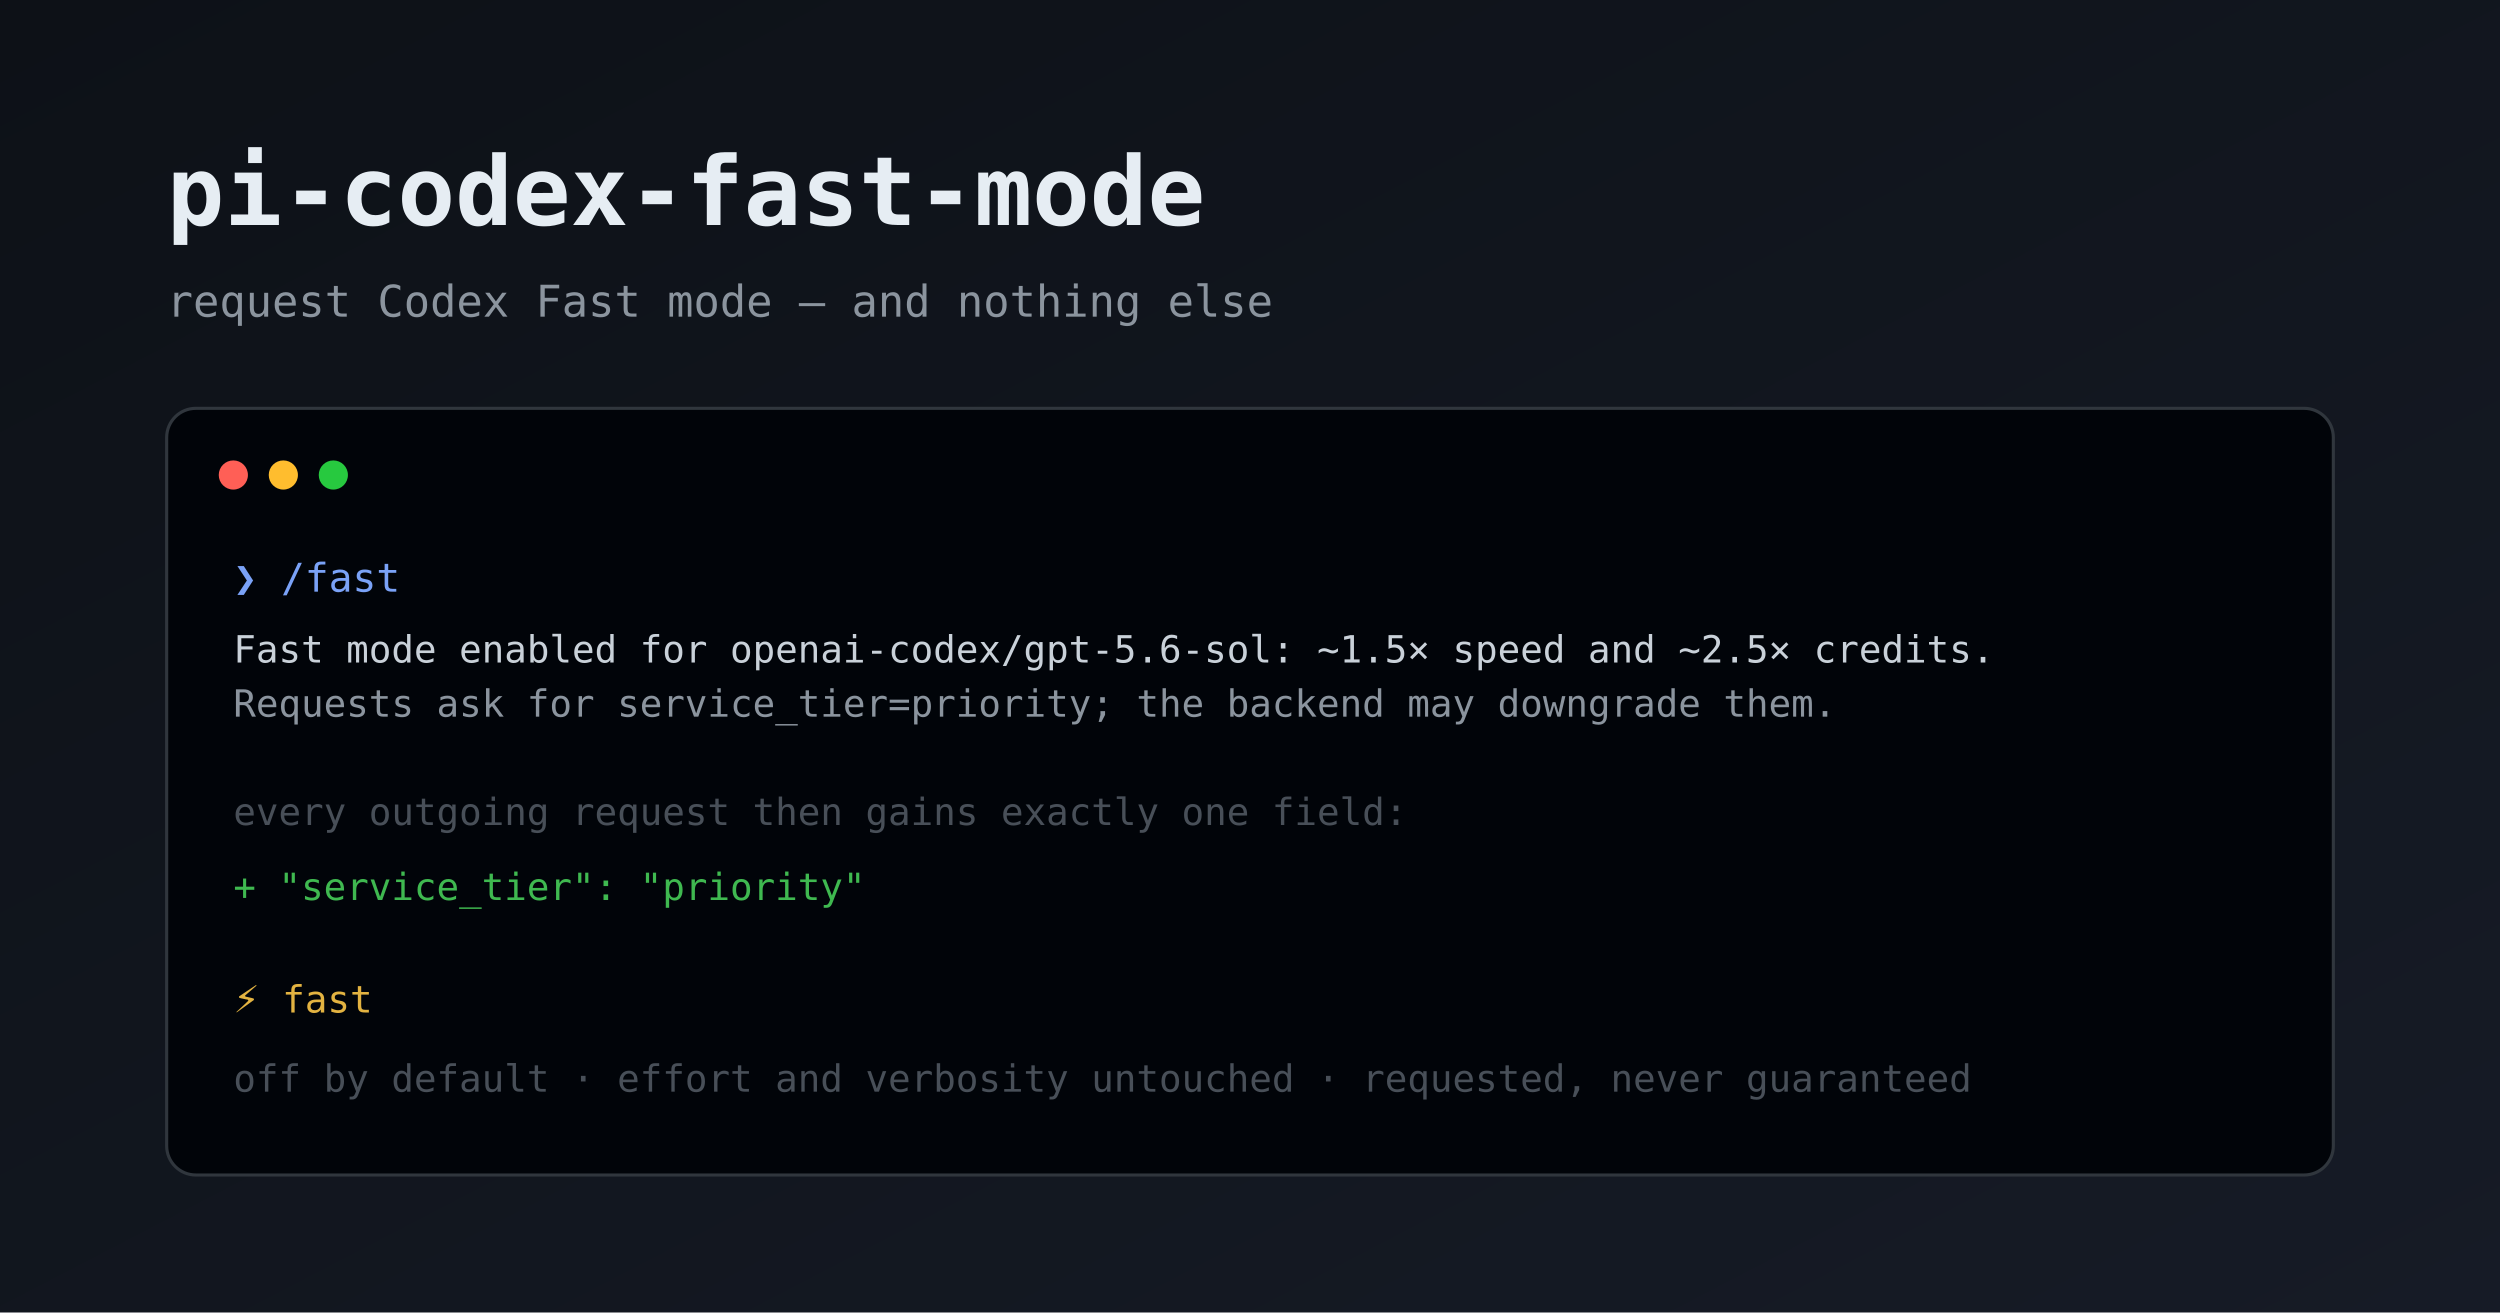
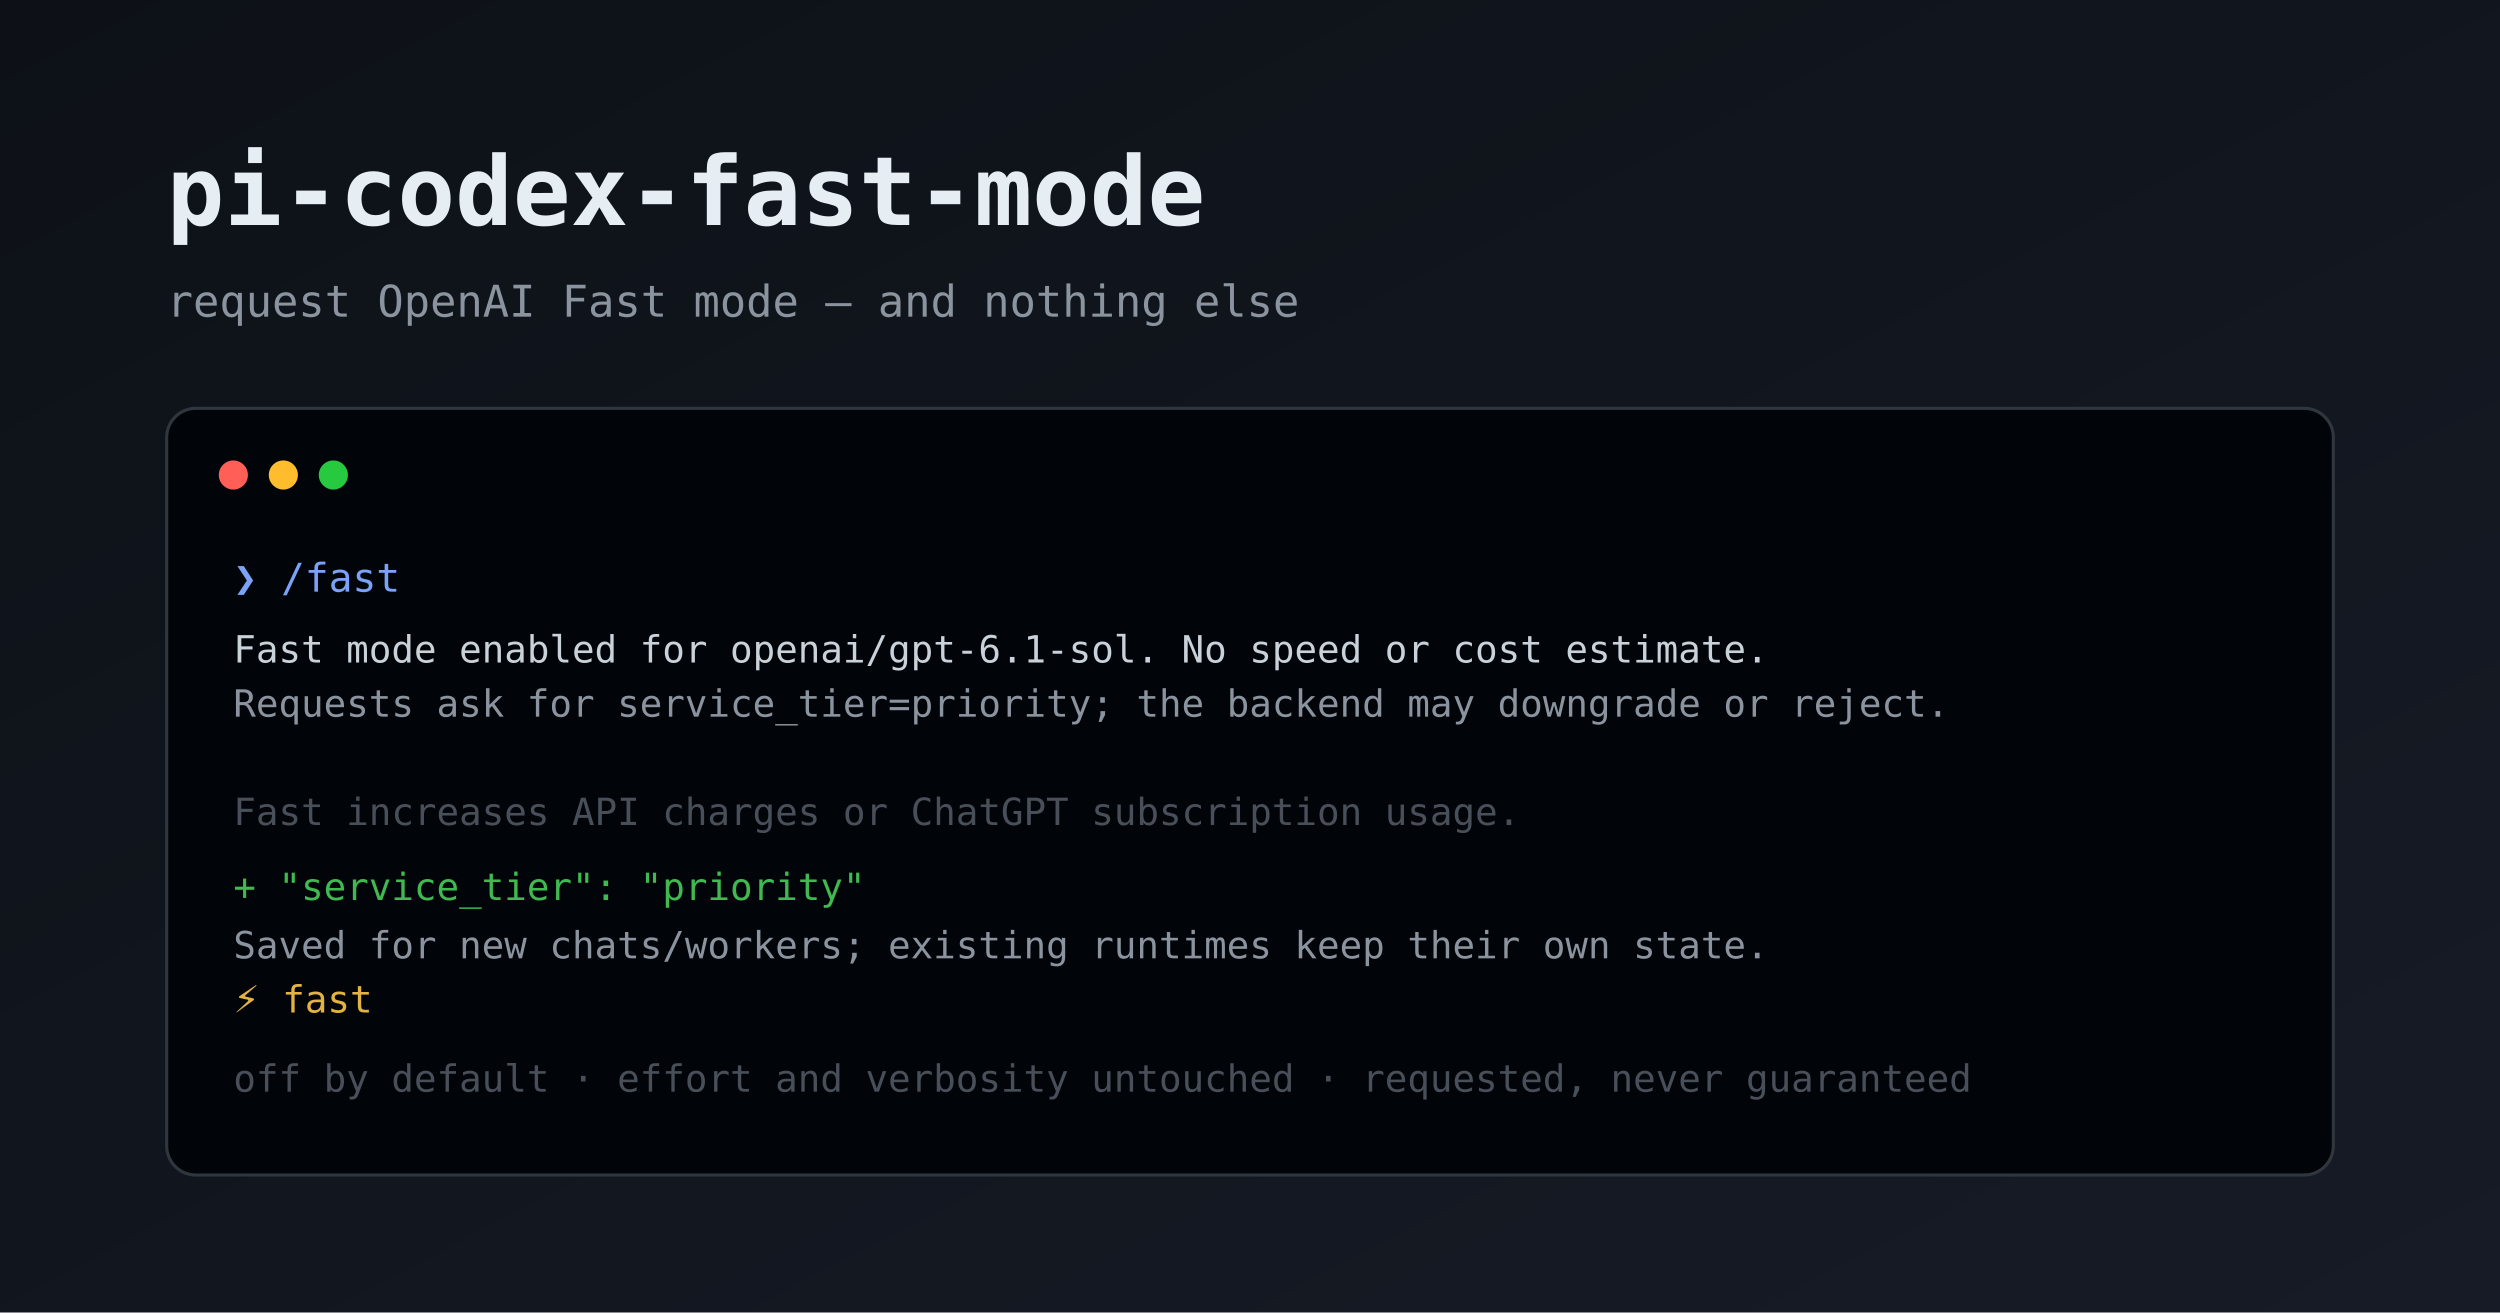
<svg xmlns="http://www.w3.org/2000/svg" width="1200" height="630" viewBox="0 0 1200 630" role="img" aria-label="pi-codex-fast-mode terminal demo">
  <defs>
    <linearGradient id="bg" x1="0" y1="0" x2="1" y2="1">
      <stop offset="0" stop-color="#0d1117" />
      <stop offset="1" stop-color="#161b26" />
    </linearGradient>
  </defs>
  <rect width="1200" height="630" fill="url(#bg)" />
  <text x="80" y="108" font-family="ui-monospace,SFMono-Regular,Menlo,Consolas,monospace" font-size="46" font-weight="700" fill="#e6edf3">pi-codex-fast-mode</text>
-   <text x="80" y="152" font-family="ui-monospace,SFMono-Regular,Menlo,Consolas,monospace" font-size="21" fill="#8b949e">request Codex Fast mode — and nothing else</text>
+   <text x="80" y="152" font-family="ui-monospace,SFMono-Regular,Menlo,Consolas,monospace" font-size="21" fill="#8b949e">request OpenAI Fast mode — and nothing else</text>
  <rect x="80" y="196" width="1040" height="368" rx="14" fill="#010409" stroke="#30363d" stroke-width="1.5" />
  <circle cx="112" cy="228" r="7" fill="#ff5f56" />
  <circle cx="136" cy="228" r="7" fill="#ffbd2e" />
  <circle cx="160" cy="228" r="7" fill="#27c93f" />
  <g font-family="ui-monospace,SFMono-Regular,Menlo,Consolas,monospace" font-size="19">
    <text x="112" y="284" fill="#7aa2f7">❯ /fast</text>
  </g>
  <g font-family="ui-monospace,SFMono-Regular,Menlo,Consolas,monospace" font-size="18">
-     <text x="112" y="318" fill="#c9d1d9">Fast mode enabled for openai-codex/gpt-5.6-sol: ~1.5× speed and ~2.5× credits.</text>
-     <text x="112" y="344" fill="#8b949e">Requests ask for service_tier=priority; the backend may downgrade them.</text>
-     <text x="112" y="396" fill="#484f58">every outgoing request then gains exactly one field:</text>
+     <text x="112" y="318" fill="#c9d1d9">Fast mode enabled for openai/gpt-6.1-sol. No speed or cost estimate.</text>
+     <text x="112" y="344" fill="#8b949e">Requests ask for service_tier=priority; the backend may downgrade or reject.</text>
+     <text x="112" y="396" fill="#484f58">Fast increases API charges or ChatGPT subscription usage.</text>
    <text x="112" y="432" fill="#3fb950">+   "service_tier": "priority"</text>
+     <text x="112" y="460" fill="#8b949e">Saved for new chats/workers; existing runtimes keep their own state.</text>
    <text x="112" y="486" fill="#e3b341">⚡ fast</text>
    <text x="112" y="524" fill="#484f58">off by default · effort and verbosity untouched · requested, never guaranteed</text>
  </g>
</svg>
